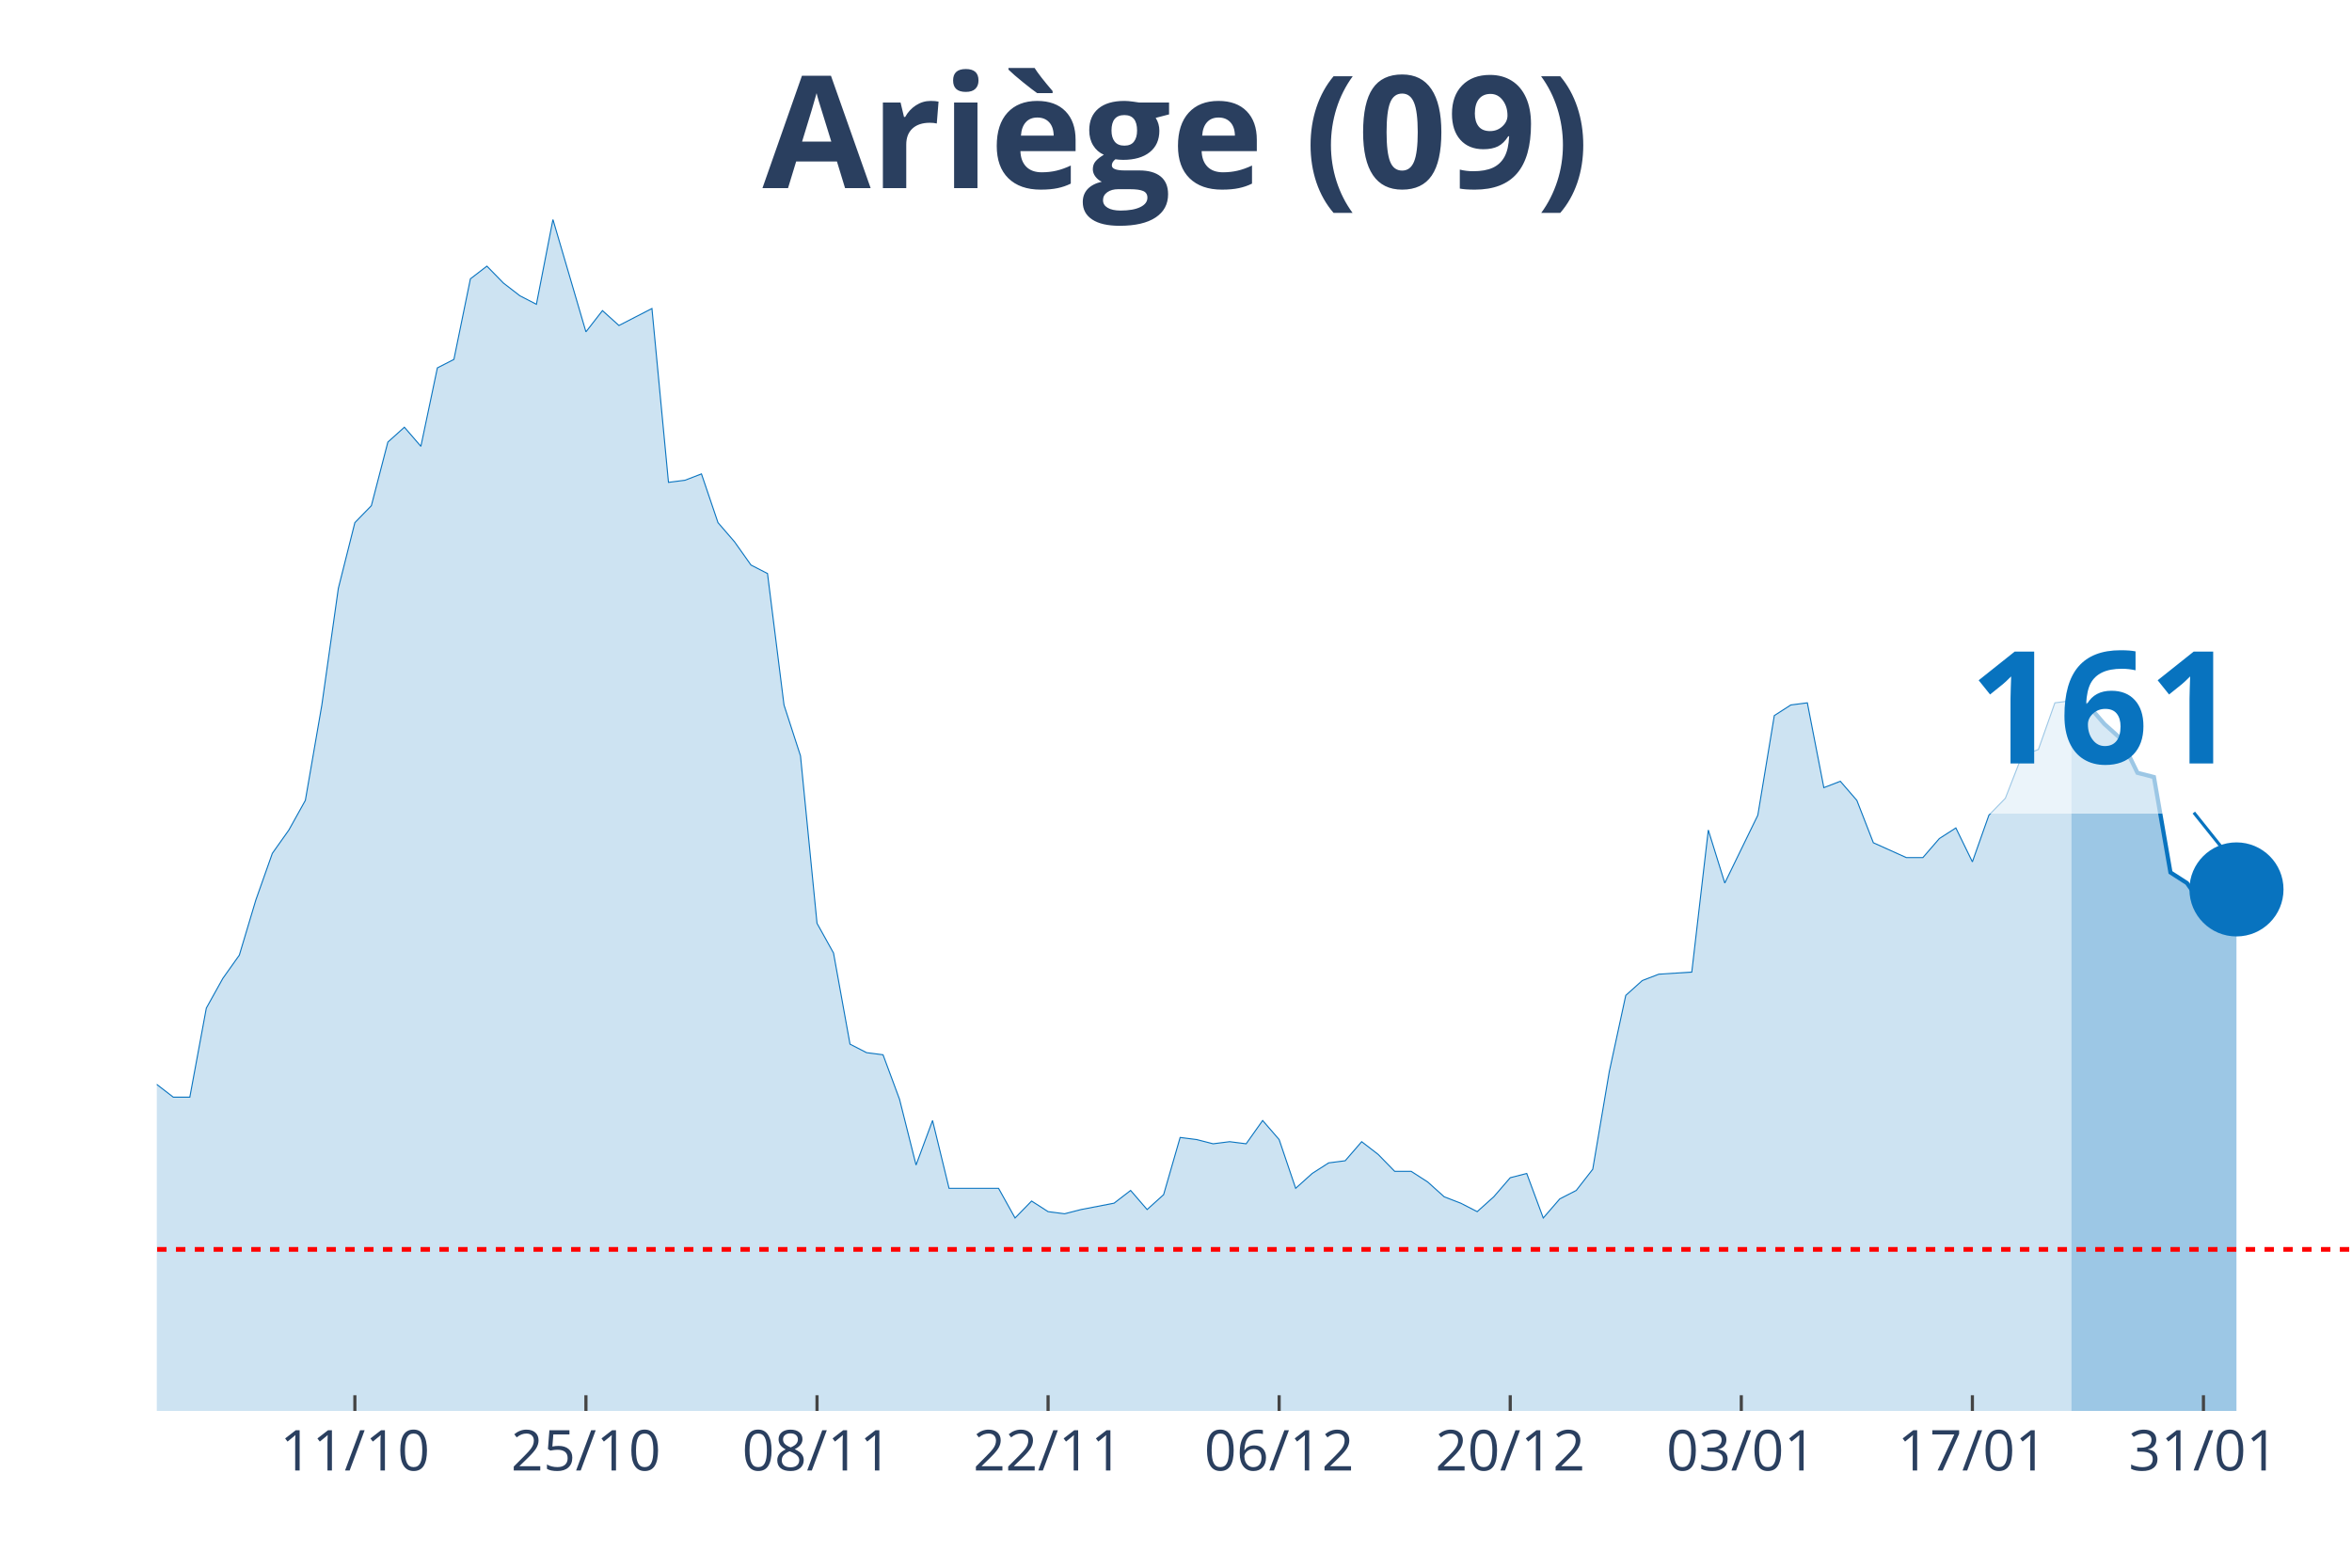
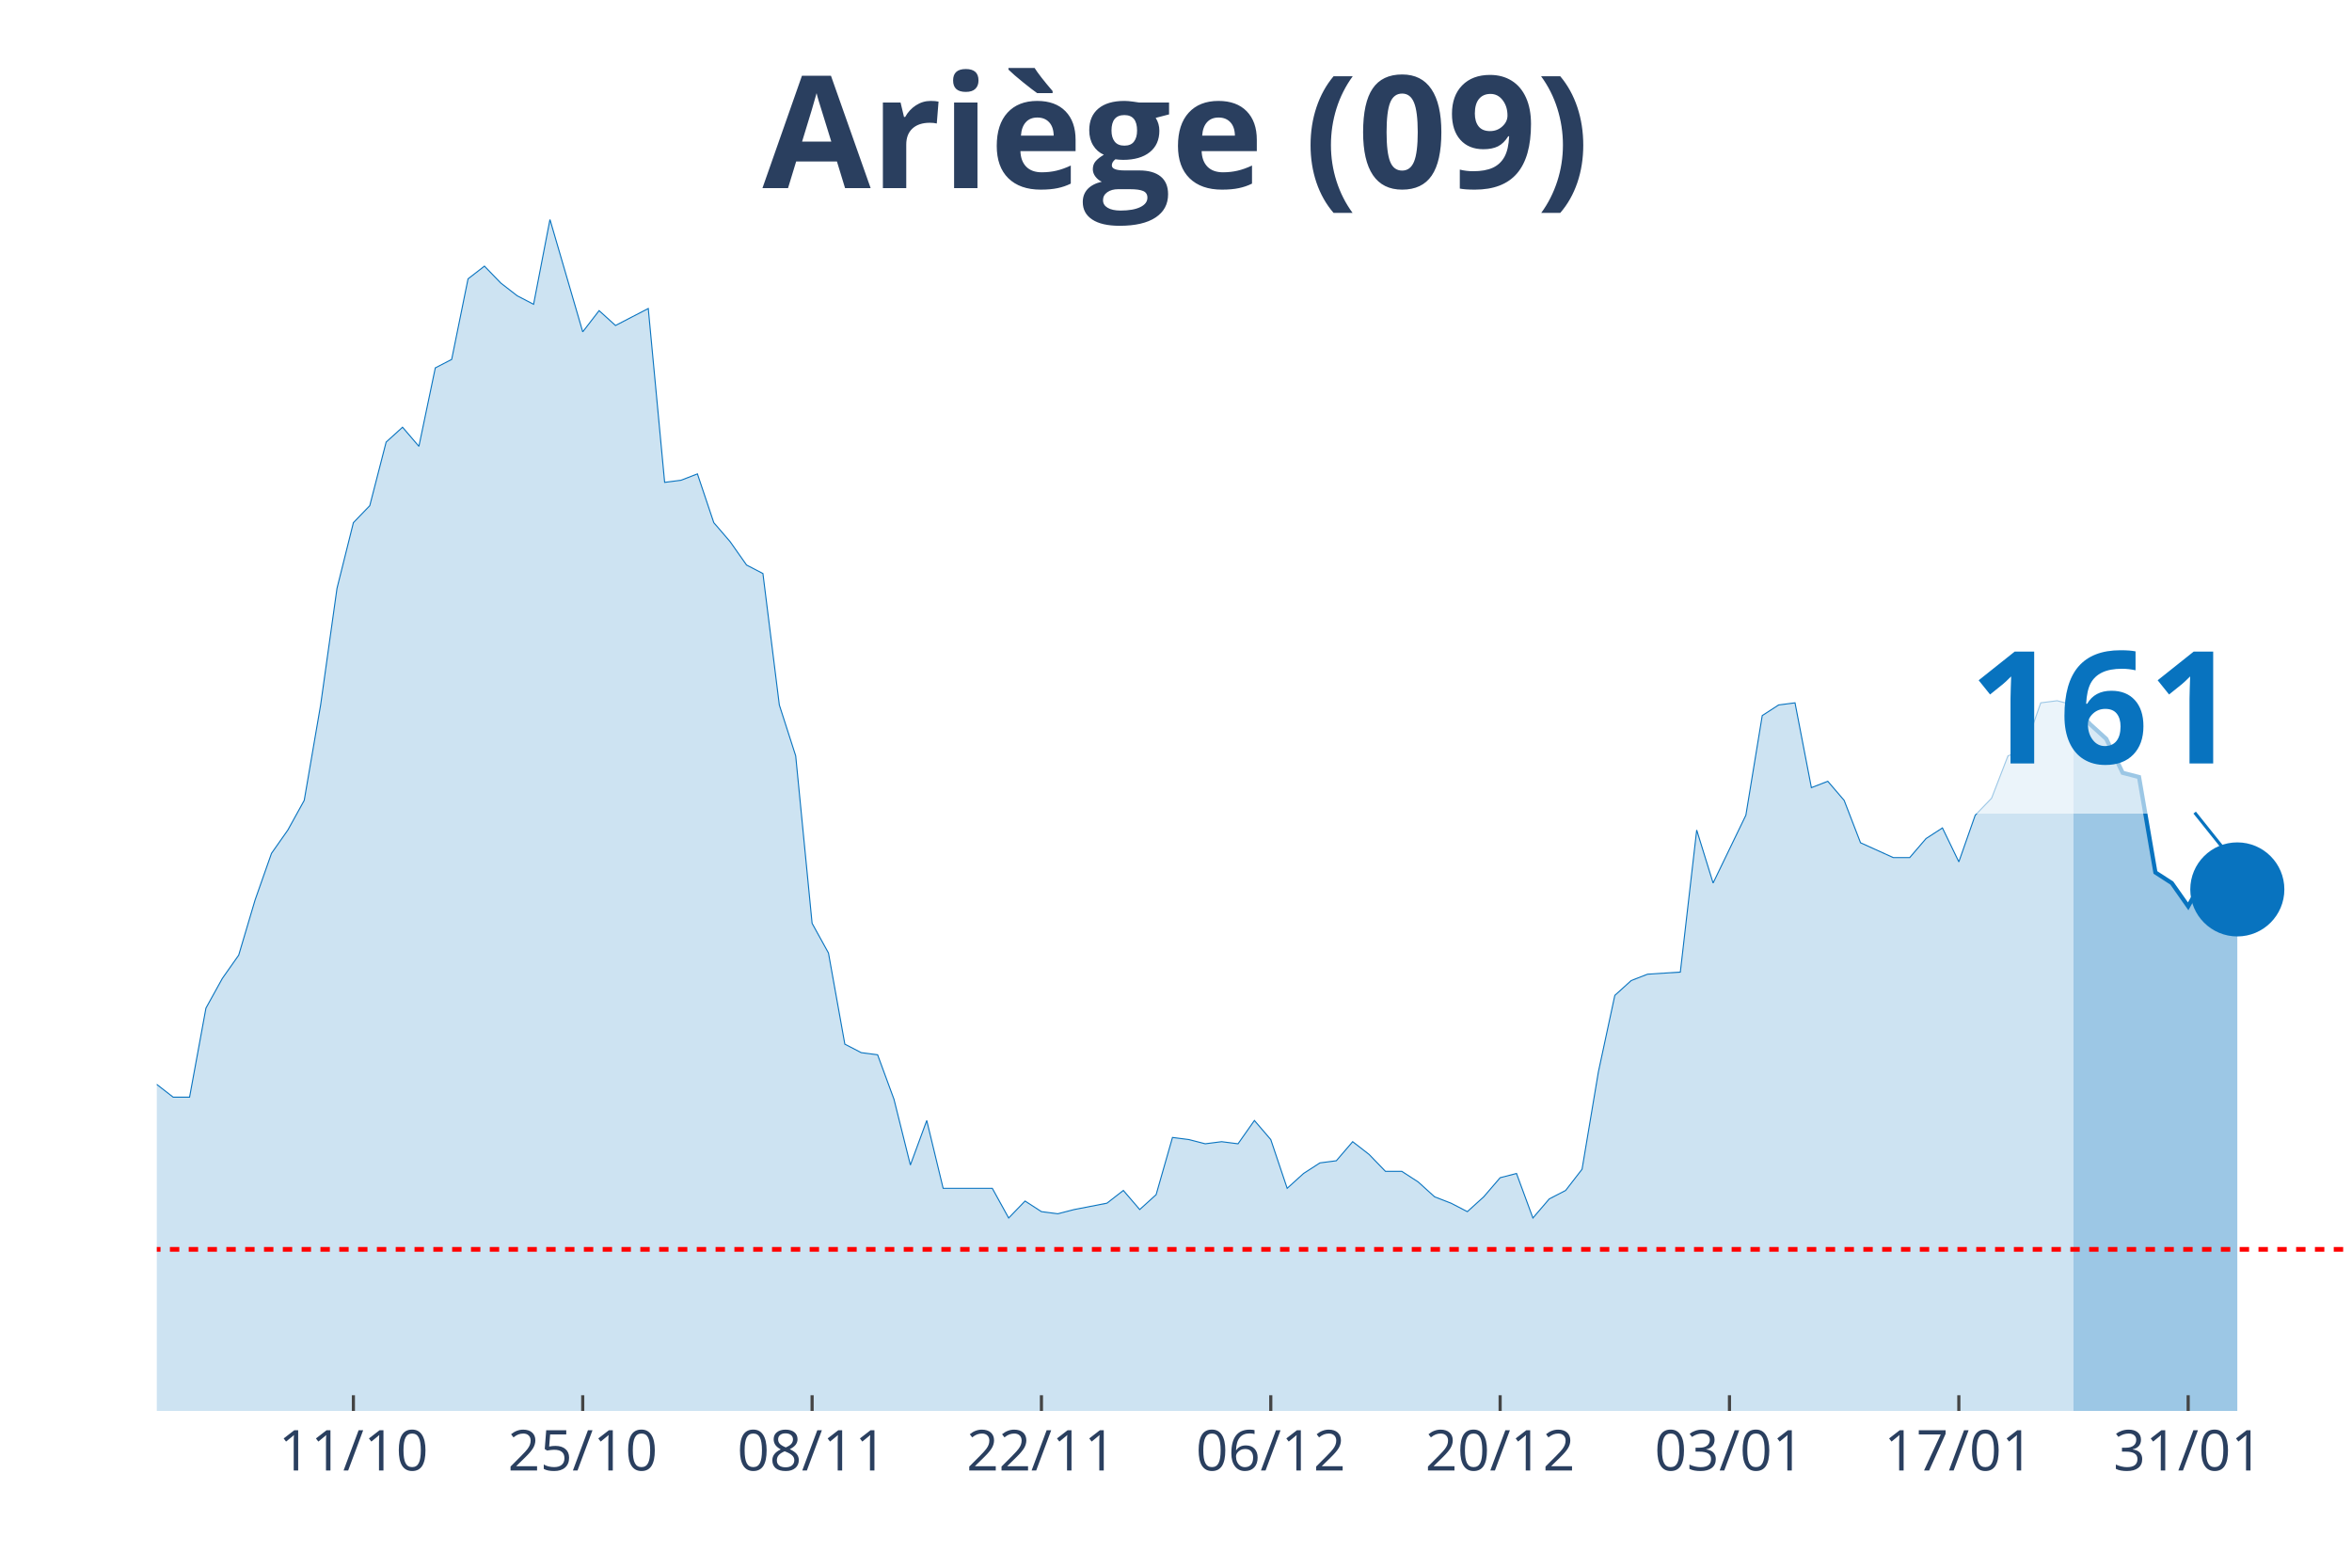
<svg xmlns="http://www.w3.org/2000/svg" class="main-svg" width="1125" height="750" style="" viewBox="0 0 750 500">
  <rect x="0" y="0" width="750" height="500" style="fill: rgb(0, 0, 0); fill-opacity: 0;" />
-   <defs id="defs-818bb4">
+   <defs id="defs-4b9eb3">
    <g class="clips">
-       <clipPath id="clip818bb4xyplot" class="plotclip">
+       <clipPath id="clip4b9eb3xyplot" class="plotclip">
        <rect width="700" height="380" />
      </clipPath>
-       <clipPath class="axesclip" id="clip818bb4x">
+       <clipPath class="axesclip" id="clip4b9eb3x">
        <rect x="50" y="0" width="700" height="500" />
      </clipPath>
-       <clipPath class="axesclip" id="clip818bb4y">
+       <clipPath class="axesclip" id="clip4b9eb3y">
        <rect x="0" y="70" width="750" height="380" />
      </clipPath>
-       <clipPath class="axesclip" id="clip818bb4xy">
+       <clipPath class="axesclip" id="clip4b9eb3xy">
        <rect x="50" y="70" width="700" height="380" />
      </clipPath>
    </g>
    <g class="gradients" />
  </defs>
  <g class="bglayer">
    <rect class="bg" x="50" y="70" width="700" height="380" style="fill: rgb(0, 0, 0); fill-opacity: 0; stroke-width: 0;" />
  </g>
  <g class="layer-below">
    <g class="imagelayer" />
    <g class="shapelayer" />
  </g>
  <g class="cartesianlayer">
    <g class="subplot xy">
      <g class="layer-subplot">
        <g class="shapelayer" />
        <g class="imagelayer" />
      </g>
      <g class="gridlayer">
        <g class="x">
-           <path class="xgrid crisp" transform="translate(113.16,0)" d="M0,70v380" style="stroke: rgb(255, 255, 255); stroke-opacity: 1; stroke-width: 1px;" />
-           <path class="xgrid crisp" transform="translate(186.84,0)" d="M0,70v380" style="stroke: rgb(255, 255, 255); stroke-opacity: 1; stroke-width: 1px;" />
-           <path class="xgrid crisp" transform="translate(260.53,0)" d="M0,70v380" style="stroke: rgb(255, 255, 255); stroke-opacity: 1; stroke-width: 1px;" />
-           <path class="xgrid crisp" transform="translate(334.21,0)" d="M0,70v380" style="stroke: rgb(255, 255, 255); stroke-opacity: 1; stroke-width: 1px;" />
-           <path class="xgrid crisp" transform="translate(407.89,0)" d="M0,70v380" style="stroke: rgb(255, 255, 255); stroke-opacity: 1; stroke-width: 1px;" />
-           <path class="xgrid crisp" transform="translate(481.58,0)" d="M0,70v380" style="stroke: rgb(255, 255, 255); stroke-opacity: 1; stroke-width: 1px;" />
-           <path class="xgrid crisp" transform="translate(555.26,0)" d="M0,70v380" style="stroke: rgb(255, 255, 255); stroke-opacity: 1; stroke-width: 1px;" />
-           <path class="xgrid crisp" transform="translate(628.95,0)" d="M0,70v380" style="stroke: rgb(255, 255, 255); stroke-opacity: 1; stroke-width: 1px;" />
-           <path class="xgrid crisp" transform="translate(702.63,0)" d="M0,70v380" style="stroke: rgb(255, 255, 255); stroke-opacity: 1; stroke-width: 1px;" />
+           <path class="xgrid crisp" transform="translate(112.69,0)" d="M0,70v380" style="stroke: rgb(255, 255, 255); stroke-opacity: 1; stroke-width: 1px;" />
+           <path class="xgrid crisp" transform="translate(185.82,0)" d="M0,70v380" style="stroke: rgb(255, 255, 255); stroke-opacity: 1; stroke-width: 1px;" />
+           <path class="xgrid crisp" transform="translate(258.96,0)" d="M0,70v380" style="stroke: rgb(255, 255, 255); stroke-opacity: 1; stroke-width: 1px;" />
+           <path class="xgrid crisp" transform="translate(332.09,0)" d="M0,70v380" style="stroke: rgb(255, 255, 255); stroke-opacity: 1; stroke-width: 1px;" />
+           <path class="xgrid crisp" transform="translate(405.22,0)" d="M0,70v380" style="stroke: rgb(255, 255, 255); stroke-opacity: 1; stroke-width: 1px;" />
+           <path class="xgrid crisp" transform="translate(478.36,0)" d="M0,70v380" style="stroke: rgb(255, 255, 255); stroke-opacity: 1; stroke-width: 1px;" />
+           <path class="xgrid crisp" transform="translate(551.49,0)" d="M0,70v380" style="stroke: rgb(255, 255, 255); stroke-opacity: 1; stroke-width: 1px;" />
+           <path class="xgrid crisp" transform="translate(624.63,0)" d="M0,70v380" style="stroke: rgb(255, 255, 255); stroke-opacity: 1; stroke-width: 1px;" />
+           <path class="xgrid crisp" transform="translate(697.76,0)" d="M0,70v380" style="stroke: rgb(255, 255, 255); stroke-opacity: 1; stroke-width: 1px;" />
        </g>
        <g class="y" />
      </g>
      <g class="zerolinelayer" />
      <path class="xlines-below" />
      <path class="ylines-below" />
      <g class="overlines-below" />
      <g class="xaxislayer-below" />
      <g class="yaxislayer-below" />
      <g class="overaxes-below" />
-       <g class="plot" transform="translate(50, 70)" clip-path="url('#clip818bb4xyplot')">
+       <g class="plot" transform="translate(50, 70)" clip-path="url('#clip4b9eb3xyplot')">
        <g class="scatterlayer mlayer">
-           <g class="trace scatter trace8e1804" style="stroke-miterlimit: 2;">
+           <g class="trace scatter traceb4e316" style="stroke-miterlimit: 2;">
            <g class="fills">
              <g>
-                 <path class="js-fill" d="M610.53,380L-715.79,380L-715.79,379.32L-652.63,380L-647.37,380L-326.32,375.94L-321.05,375.27L-300,373.91L-294.74,374.59L-278.95,377.97L-273.68,375.94L-247.37,375.27L-242.11,371.21L-226.32,364.45L-221.05,360.39L-210.53,359.04L-205.26,356.33L-178.95,352.28L-173.68,353.63L-168.42,354.31L-163.16,350.25L-157.89,348.22L-152.63,340.78L-147.37,342.14L-142.11,338.08L-131.58,336.73L-126.32,331.32L-121.05,331.99L-115.79,339.43L-110.53,337.4L-105.26,340.78L-100,340.78L-94.74,331.99L-89.47,329.29L-84.21,318.47L-78.95,300.21L-73.68,289.4L-68.42,283.31L-63.16,282.63L-57.89,271.81L-52.63,266.41L-47.37,269.79L-42.11,267.76L-36.84,270.46L-31.58,271.14L-26.32,271.81L-21.05,277.22L-15.79,284.66L-10.53,283.31L-5.26,283.99L0,275.87L5.26,279.93L10.53,279.93L15.79,251.53L21.05,242.06L26.32,234.63L31.58,217.05L36.84,202.17L42.11,194.73L47.37,185.27L52.63,154.84L57.89,117.65L63.16,96.69L68.42,91.28L73.68,71L78.95,66.26L84.21,72.35L89.47,47.33L94.74,44.63L100,18.93L105.26,14.88L110.53,20.28L115.79,24.34L121.05,27.05L126.32,0L136.84,35.84L142.11,29.07L147.37,33.81L152.63,31.1L157.89,28.4L163.16,83.84L168.42,83.17L173.68,81.14L178.95,96.69L184.21,102.78L189.47,110.21L194.74,112.92L200,154.84L205.26,171.07L210.53,224.48L215.79,233.95L221.05,263.02L226.32,265.73L231.58,266.41L236.84,280.6L242.11,301.57L247.37,287.37L252.63,309L257.89,309L268.42,309L273.68,318.47L278.95,313.06L284.21,316.44L289.47,317.12L294.74,315.77L305.26,313.74L310.53,309.68L315.79,315.77L321.05,311.03L326.32,292.78L331.58,293.45L336.84,294.8L342.11,294.13L347.37,294.8L352.63,287.37L357.89,293.45L363.16,309L368.42,304.27L373.68,300.89L378.95,300.21L384.21,294.13L389.47,298.19L394.74,303.59L400,303.59L405.26,306.98L410.53,311.71L415.79,313.74L421.05,316.44L426.32,311.71L431.58,305.62L436.84,304.27L442.11,318.47L447.37,312.38L452.63,309.68L457.89,302.92L463.16,271.81L468.42,247.47L473.68,242.74L478.95,240.71L489.47,240.04L494.74,194.73L500,211.64L505.26,200.82L510.53,190L515.79,158.22L521.05,154.84L526.32,154.16L531.58,181.21L536.84,179.18L542.11,185.27L547.37,198.79L557.89,203.52L563.16,203.52L568.42,197.44L573.68,194.06L578.95,204.88L584.21,190L589.47,184.59L594.74,171.07L600,169.04L605.26,154.16L610.53,153.49" style="fill: rgb(8, 115, 191); fill-opacity: 0.2; stroke-width: 0;" />
+                 <path class="js-fill" d="M611.19,380L-710.45,380L-710.45,379.32L-647.76,380L-642.54,380L-323.88,375.94L-318.66,375.27L-302.99,373.91L-297.76,373.91L-271.64,375.94L-266.42,375.27L-245.52,375.27L-240.3,371.21L-224.63,364.45L-219.4,360.39L-208.96,359.04L-203.73,356.33L-177.61,352.28L-172.39,353.63L-167.16,354.31L-161.94,350.25L-156.72,348.22L-151.49,340.78L-146.27,342.14L-141.04,338.08L-130.6,336.73L-125.37,331.32L-120.15,331.99L-114.93,339.43L-109.7,337.4L-104.48,340.78L-99.25,340.78L-94.03,331.99L-88.81,329.29L-83.58,318.47L-78.36,300.21L-73.13,289.4L-67.91,283.31L-62.69,282.63L-57.46,271.81L-52.24,266.41L-47.01,269.79L-41.79,267.76L-36.57,270.46L-31.34,271.14L-26.12,271.81L-20.9,277.22L-15.67,284.66L-10.45,283.31L-5.22,283.99L0,275.87L5.22,279.93L10.45,279.93L15.67,251.53L20.9,242.06L26.12,234.63L31.34,217.05L36.57,202.17L41.79,194.73L47.01,185.27L52.24,154.84L57.46,117.65L62.69,96.69L67.91,91.28L73.13,71L78.36,66.26L83.58,72.35L88.81,47.33L94.03,44.63L99.25,18.93L104.48,14.88L109.7,20.28L114.93,24.34L120.15,27.05L125.37,0L135.82,35.84L141.04,29.07L146.27,33.81L151.49,31.1L156.72,28.4L161.94,83.84L167.16,83.17L172.39,81.14L177.61,96.69L182.84,102.78L188.06,110.21L193.28,112.92L198.51,154.84L203.73,171.07L208.96,224.48L214.18,233.95L219.4,263.02L224.63,265.73L229.85,266.41L235.07,280.6L240.3,301.57L245.52,287.37L250.75,309L255.97,309L266.42,309L271.64,318.47L276.87,313.06L282.09,316.44L287.31,317.12L292.54,315.77L302.99,313.74L308.21,309.68L313.43,315.77L318.66,311.03L323.88,292.78L329.1,293.45L334.33,294.8L339.55,294.13L344.78,294.8L350,287.37L355.22,293.45L360.45,309L365.67,304.27L370.9,300.89L376.12,300.21L381.34,294.13L386.57,298.19L391.79,303.59L397.01,303.59L402.24,306.98L407.46,311.71L412.69,313.74L417.91,316.44L423.13,311.71L428.36,305.62L433.58,304.27L438.81,318.47L444.03,312.38L449.25,309.68L454.48,302.92L459.7,271.81L464.93,247.47L470.15,242.74L475.37,240.71L485.82,240.04L491.04,194.73L496.27,211.64L501.49,200.82L506.72,190L511.94,158.22L517.16,154.84L522.39,154.16L527.61,181.21L532.84,179.18L538.06,185.27L543.28,198.79L553.73,203.52L558.96,203.52L564.18,197.44L569.4,194.06L574.63,204.88L579.85,190L585.07,184.59L590.3,171.07L595.52,169.04L600.75,154.16L605.97,153.49L611.19,154.84" style="fill: rgb(8, 115, 191); fill-opacity: 0.2; stroke-width: 0;" />
              </g>
            </g>
            <g class="errorbars" />
            <g class="lines">
-               <path class="js-line" d="M-715.79,379.32L-652.63,380L-647.37,380L-326.32,375.94L-321.05,375.27L-300,373.91L-294.74,374.59L-278.95,377.97L-273.68,375.94L-247.37,375.27L-242.11,371.21L-226.32,364.45L-221.05,360.39L-210.53,359.04L-205.26,356.33L-178.95,352.28L-173.68,353.63L-168.42,354.31L-163.16,350.25L-157.89,348.22L-152.63,340.78L-147.37,342.14L-142.11,338.08L-131.58,336.73L-126.32,331.32L-121.05,331.99L-115.79,339.43L-110.53,337.4L-105.26,340.78L-100,340.78L-94.74,331.99L-89.47,329.29L-84.21,318.47L-78.95,300.21L-73.68,289.4L-68.42,283.31L-63.16,282.63L-57.89,271.81L-52.63,266.41L-47.37,269.79L-42.11,267.76L-36.84,270.46L-31.58,271.14L-26.32,271.81L-21.05,277.22L-15.79,284.66L-10.53,283.31L-5.26,283.99L0,275.87L5.26,279.93L10.53,279.93L15.79,251.53L21.05,242.06L26.32,234.63L31.58,217.05L36.84,202.17L42.11,194.73L47.37,185.27L52.63,154.84L57.89,117.65L63.16,96.69L68.42,91.28L73.68,71L78.95,66.26L84.21,72.35L89.47,47.33L94.74,44.63L100,18.93L105.26,14.88L110.53,20.28L115.79,24.34L121.05,27.05L126.32,0L136.84,35.84L142.11,29.07L147.37,33.81L152.63,31.1L157.89,28.4L163.16,83.84L168.42,83.17L173.68,81.14L178.95,96.69L184.21,102.78L189.47,110.21L194.74,112.92L200,154.84L205.26,171.07L210.53,224.48L215.79,233.95L221.05,263.02L226.32,265.73L231.58,266.41L236.84,280.6L242.11,301.57L247.37,287.37L252.63,309L257.89,309L268.42,309L273.68,318.47L278.95,313.06L284.21,316.44L289.47,317.12L294.74,315.77L305.26,313.74L310.53,309.68L315.79,315.77L321.05,311.03L326.32,292.78L331.58,293.45L336.84,294.8L342.11,294.13L347.37,294.8L352.63,287.37L357.89,293.45L363.16,309L368.42,304.27L373.68,300.89L378.95,300.21L384.21,294.13L389.47,298.19L394.74,303.59L400,303.59L405.26,306.98L410.53,311.71L415.79,313.74L421.05,316.44L426.32,311.71L431.58,305.62L436.84,304.27L442.11,318.47L447.37,312.38L452.63,309.68L457.89,302.92L463.16,271.81L468.42,247.47L473.68,242.74L478.95,240.71L489.47,240.04L494.74,194.73L500,211.64L505.26,200.82L510.53,190L515.79,158.22L521.05,154.84L526.32,154.16L531.58,181.21L536.84,179.18L542.11,185.27L547.37,198.79L557.89,203.52L563.16,203.52L568.42,197.44L573.68,194.06L578.95,204.88L584.21,190L589.47,184.59L594.74,171.07L600,169.04L605.26,154.16L610.53,153.49" style="vector-effect: non-scaling-stroke; fill: none; stroke: rgb(8, 115, 191); stroke-opacity: 1; stroke-width: 0.5px; opacity: 1;" />
+               <path class="js-line" d="M-710.45,379.32L-647.76,380L-642.54,380L-323.88,375.94L-318.66,375.27L-302.99,373.91L-297.76,373.91L-271.64,375.94L-266.42,375.27L-245.52,375.27L-240.3,371.21L-224.63,364.45L-219.4,360.39L-208.96,359.04L-203.73,356.33L-177.61,352.28L-172.39,353.63L-167.16,354.31L-161.94,350.25L-156.72,348.22L-151.49,340.78L-146.27,342.14L-141.04,338.08L-130.6,336.73L-125.37,331.32L-120.15,331.99L-114.93,339.43L-109.7,337.4L-104.48,340.78L-99.25,340.78L-94.03,331.99L-88.81,329.29L-83.58,318.47L-78.36,300.21L-73.13,289.4L-67.91,283.31L-62.69,282.63L-57.46,271.81L-52.24,266.41L-47.01,269.79L-41.79,267.76L-36.57,270.46L-31.34,271.14L-26.12,271.81L-20.9,277.22L-15.67,284.66L-10.45,283.31L-5.22,283.99L0,275.87L5.22,279.93L10.45,279.93L15.67,251.53L20.9,242.06L26.12,234.63L31.34,217.05L36.57,202.17L41.79,194.73L47.01,185.27L52.24,154.84L57.46,117.65L62.69,96.69L67.91,91.28L73.13,71L78.36,66.26L83.58,72.35L88.81,47.33L94.03,44.63L99.25,18.93L104.48,14.88L109.7,20.28L114.93,24.34L120.15,27.05L125.37,0L135.82,35.84L141.04,29.07L146.27,33.81L151.49,31.1L156.72,28.4L161.94,83.84L167.16,83.17L172.39,81.14L177.61,96.69L182.84,102.78L188.06,110.21L193.28,112.92L198.51,154.84L203.73,171.07L208.96,224.48L214.18,233.95L219.4,263.02L224.63,265.73L229.85,266.41L235.07,280.6L240.3,301.57L245.52,287.37L250.75,309L255.97,309L266.42,309L271.64,318.47L276.87,313.06L282.09,316.44L287.31,317.12L292.54,315.77L302.99,313.74L308.21,309.68L313.43,315.77L318.66,311.03L323.88,292.78L329.1,293.45L334.33,294.8L339.55,294.13L344.78,294.8L350,287.37L355.22,293.45L360.45,309L365.67,304.27L370.9,300.89L376.12,300.21L381.34,294.13L386.57,298.19L391.79,303.59L397.01,303.59L402.24,306.98L407.46,311.71L412.69,313.74L417.91,316.44L423.13,311.71L428.36,305.62L433.58,304.27L438.81,318.47L444.03,312.38L449.25,309.68L454.48,302.92L459.7,271.81L464.93,247.47L470.15,242.74L475.37,240.71L485.82,240.04L491.04,194.73L496.27,211.64L501.49,200.82L506.72,190L511.94,158.22L517.16,154.84L522.39,154.16L527.61,181.21L532.84,179.18L538.06,185.27L543.28,198.79L553.73,203.52L558.96,203.52L564.18,197.44L569.4,194.06L574.63,204.88L579.85,190L585.07,184.59L590.3,171.07L595.52,169.04L600.75,154.16L605.97,153.49L611.19,154.84" style="vector-effect: non-scaling-stroke; fill: none; stroke: rgb(8, 115, 191); stroke-opacity: 1; stroke-width: 0.5px; opacity: 1;" />
            </g>
            <g class="points" />
            <g class="text" />
          </g>
-           <g class="trace scatter trace9dec64" style="stroke-miterlimit: 2;">
+           <g class="trace scatter tracebce4c5" style="stroke-miterlimit: 2;">
            <g class="fills">
              <g>
-                 <path class="js-fill" d="M663.16,380L610.53,380L610.53,153.49L615.79,154.84L621.05,160.93L626.32,165.66L631.58,176.48L636.84,177.83L642.11,208.26L647.37,211.64L652.63,219.07L657.89,209.61L663.16,213.67" style="fill: rgb(8, 115, 191); fill-opacity: 0.4; stroke-width: 0;" />
+                 <path class="js-fill" d="M663.43,380L611.19,380L611.19,154.84L616.42,160.93L621.64,165.66L626.87,176.48L632.09,177.83L637.31,208.26L642.54,211.64L647.76,219.07L652.99,209.61L658.21,212.99L663.43,213.67" style="fill: rgb(8, 115, 191); fill-opacity: 0.4; stroke-width: 0;" />
              </g>
            </g>
            <g class="errorbars" />
            <g class="lines">
-               <path class="js-line" d="M610.53,153.49L615.79,154.84L621.05,160.93L626.32,165.66L631.58,176.48L636.84,177.83L642.11,208.26L647.37,211.64L652.63,219.07L657.89,209.61L663.16,213.67" style="vector-effect: non-scaling-stroke; fill: none; stroke: rgb(8, 115, 191); stroke-opacity: 1; stroke-width: 2px; opacity: 1;" />
+               <path class="js-line" d="M611.19,154.84L616.42,160.93L621.64,165.66L626.87,176.48L632.09,177.83L637.31,208.26L642.54,211.64L647.76,219.07L652.99,209.61L658.21,212.99L663.43,213.67" style="vector-effect: non-scaling-stroke; fill: none; stroke: rgb(8, 115, 191); stroke-opacity: 1; stroke-width: 2px; opacity: 1;" />
            </g>
            <g class="points" />
            <g class="text" />
          </g>
-           <g class="trace scatter trace16bc2a" style="stroke-miterlimit: 2; opacity: 1;">
+           <g class="trace scatter tracefae965" style="stroke-miterlimit: 2; opacity: 1;">
            <g class="fills" />
            <g class="errorbars" />
            <g class="lines" />
            <g class="points">
-               <path class="point" transform="translate(663.16,213.67)" d="M15,0A15,15 0 1,1 0,-15A15,15 0 0,1 15,0Z" style="opacity: 1; stroke-width: 0px; fill: rgb(8, 115, 191); fill-opacity: 1;" />
+               <path class="point" transform="translate(663.43,213.67)" d="M15,0A15,15 0 1,1 0,-15A15,15 0 0,1 15,0Z" style="opacity: 1; stroke-width: 0px; fill: rgb(8, 115, 191); fill-opacity: 1;" />
            </g>
            <g class="text" />
          </g>
        </g>
      </g>
      <g class="overplot" />
      <path class="xlines-above crisp" style="fill: none; stroke-width: 1px; stroke: rgb(0, 0, 0); stroke-opacity: 0;" d="" />
      <path class="ylines-above crisp" style="fill: none;" d="M0,0" />
      <g class="overlines-above" />
      <g class="xaxislayer-above">
-         <path class="xtick ticks crisp" d="M0,450v-5" transform="translate(113.16,0)" style="stroke: rgb(68, 68, 68); stroke-opacity: 1; stroke-width: 1px;" />
-         <path class="xtick ticks crisp" d="M0,450v-5" transform="translate(186.84,0)" style="stroke: rgb(68, 68, 68); stroke-opacity: 1; stroke-width: 1px;" />
-         <path class="xtick ticks crisp" d="M0,450v-5" transform="translate(260.53,0)" style="stroke: rgb(68, 68, 68); stroke-opacity: 1; stroke-width: 1px;" />
-         <path class="xtick ticks crisp" d="M0,450v-5" transform="translate(334.21,0)" style="stroke: rgb(68, 68, 68); stroke-opacity: 1; stroke-width: 1px;" />
-         <path class="xtick ticks crisp" d="M0,450v-5" transform="translate(407.89,0)" style="stroke: rgb(68, 68, 68); stroke-opacity: 1; stroke-width: 1px;" />
-         <path class="xtick ticks crisp" d="M0,450v-5" transform="translate(481.58,0)" style="stroke: rgb(68, 68, 68); stroke-opacity: 1; stroke-width: 1px;" />
-         <path class="xtick ticks crisp" d="M0,450v-5" transform="translate(555.26,0)" style="stroke: rgb(68, 68, 68); stroke-opacity: 1; stroke-width: 1px;" />
-         <path class="xtick ticks crisp" d="M0,450v-5" transform="translate(628.95,0)" style="stroke: rgb(68, 68, 68); stroke-opacity: 1; stroke-width: 1px;" />
-         <path class="xtick ticks crisp" d="M0,450v-5" transform="translate(702.63,0)" style="stroke: rgb(68, 68, 68); stroke-opacity: 1; stroke-width: 1px;" />
+         <path class="xtick ticks crisp" d="M0,450v-5" transform="translate(112.69,0)" style="stroke: rgb(68, 68, 68); stroke-opacity: 1; stroke-width: 1px;" />
+         <path class="xtick ticks crisp" d="M0,450v-5" transform="translate(185.82,0)" style="stroke: rgb(68, 68, 68); stroke-opacity: 1; stroke-width: 1px;" />
+         <path class="xtick ticks crisp" d="M0,450v-5" transform="translate(258.96,0)" style="stroke: rgb(68, 68, 68); stroke-opacity: 1; stroke-width: 1px;" />
+         <path class="xtick ticks crisp" d="M0,450v-5" transform="translate(332.09,0)" style="stroke: rgb(68, 68, 68); stroke-opacity: 1; stroke-width: 1px;" />
+         <path class="xtick ticks crisp" d="M0,450v-5" transform="translate(405.22,0)" style="stroke: rgb(68, 68, 68); stroke-opacity: 1; stroke-width: 1px;" />
+         <path class="xtick ticks crisp" d="M0,450v-5" transform="translate(478.36,0)" style="stroke: rgb(68, 68, 68); stroke-opacity: 1; stroke-width: 1px;" />
+         <path class="xtick ticks crisp" d="M0,450v-5" transform="translate(551.49,0)" style="stroke: rgb(68, 68, 68); stroke-opacity: 1; stroke-width: 1px;" />
+         <path class="xtick ticks crisp" d="M0,450v-5" transform="translate(624.63,0)" style="stroke: rgb(68, 68, 68); stroke-opacity: 1; stroke-width: 1px;" />
+         <path class="xtick ticks crisp" d="M0,450v-5" transform="translate(697.76,0)" style="stroke: rgb(68, 68, 68); stroke-opacity: 1; stroke-width: 1px;" />
        <g class="xtick">
-           <text text-anchor="middle" x="0" y="469" transform="translate(113.16,0)" style="font-family: 'Open Sans', verdana, arial, sans-serif; font-size: 18px; fill: rgb(42, 63, 95); fill-opacity: 1; white-space: pre;">11/10</text>
+           <text text-anchor="middle" x="0" y="469" transform="translate(112.69,0)" style="font-family: 'Open Sans', verdana, arial, sans-serif; font-size: 18px; fill: rgb(42, 63, 95); fill-opacity: 1; white-space: pre;">11/10</text>
        </g>
        <g class="xtick">
-           <text text-anchor="middle" x="0" y="469" transform="translate(186.84,0)" style="font-family: 'Open Sans', verdana, arial, sans-serif; font-size: 18px; fill: rgb(42, 63, 95); fill-opacity: 1; white-space: pre;">25/10</text>
+           <text text-anchor="middle" x="0" y="469" transform="translate(185.82,0)" style="font-family: 'Open Sans', verdana, arial, sans-serif; font-size: 18px; fill: rgb(42, 63, 95); fill-opacity: 1; white-space: pre;">25/10</text>
        </g>
        <g class="xtick">
-           <text text-anchor="middle" x="0" y="469" transform="translate(260.53,0)" style="font-family: 'Open Sans', verdana, arial, sans-serif; font-size: 18px; fill: rgb(42, 63, 95); fill-opacity: 1; white-space: pre;">08/11</text>
+           <text text-anchor="middle" x="0" y="469" transform="translate(258.96,0)" style="font-family: 'Open Sans', verdana, arial, sans-serif; font-size: 18px; fill: rgb(42, 63, 95); fill-opacity: 1; white-space: pre;">08/11</text>
        </g>
        <g class="xtick">
-           <text text-anchor="middle" x="0" y="469" transform="translate(334.21,0)" style="font-family: 'Open Sans', verdana, arial, sans-serif; font-size: 18px; fill: rgb(42, 63, 95); fill-opacity: 1; white-space: pre;">22/11</text>
+           <text text-anchor="middle" x="0" y="469" transform="translate(332.09,0)" style="font-family: 'Open Sans', verdana, arial, sans-serif; font-size: 18px; fill: rgb(42, 63, 95); fill-opacity: 1; white-space: pre;">22/11</text>
        </g>
        <g class="xtick">
-           <text text-anchor="middle" x="0" y="469" transform="translate(407.89,0)" style="font-family: 'Open Sans', verdana, arial, sans-serif; font-size: 18px; fill: rgb(42, 63, 95); fill-opacity: 1; white-space: pre;">06/12</text>
+           <text text-anchor="middle" x="0" y="469" transform="translate(405.22,0)" style="font-family: 'Open Sans', verdana, arial, sans-serif; font-size: 18px; fill: rgb(42, 63, 95); fill-opacity: 1; white-space: pre;">06/12</text>
        </g>
        <g class="xtick">
-           <text text-anchor="middle" x="0" y="469" transform="translate(481.58,0)" style="font-family: 'Open Sans', verdana, arial, sans-serif; font-size: 18px; fill: rgb(42, 63, 95); fill-opacity: 1; white-space: pre;">20/12</text>
+           <text text-anchor="middle" x="0" y="469" transform="translate(478.36,0)" style="font-family: 'Open Sans', verdana, arial, sans-serif; font-size: 18px; fill: rgb(42, 63, 95); fill-opacity: 1; white-space: pre;">20/12</text>
        </g>
        <g class="xtick">
-           <text text-anchor="middle" x="0" y="469" transform="translate(555.26,0)" style="font-family: 'Open Sans', verdana, arial, sans-serif; font-size: 18px; fill: rgb(42, 63, 95); fill-opacity: 1; white-space: pre;">03/01</text>
+           <text text-anchor="middle" x="0" y="469" transform="translate(551.49,0)" style="font-family: 'Open Sans', verdana, arial, sans-serif; font-size: 18px; fill: rgb(42, 63, 95); fill-opacity: 1; white-space: pre;">03/01</text>
        </g>
        <g class="xtick">
-           <text text-anchor="middle" x="0" y="469" transform="translate(628.95,0)" style="font-family: 'Open Sans', verdana, arial, sans-serif; font-size: 18px; fill: rgb(42, 63, 95); fill-opacity: 1; white-space: pre;">17/01</text>
+           <text text-anchor="middle" x="0" y="469" transform="translate(624.63,0)" style="font-family: 'Open Sans', verdana, arial, sans-serif; font-size: 18px; fill: rgb(42, 63, 95); fill-opacity: 1; white-space: pre;">17/01</text>
        </g>
        <g class="xtick">
-           <text text-anchor="middle" x="0" y="469" transform="translate(702.63,0)" style="font-family: 'Open Sans', verdana, arial, sans-serif; font-size: 18px; fill: rgb(42, 63, 95); fill-opacity: 1; white-space: pre;">31/01</text>
+           <text text-anchor="middle" x="0" y="469" transform="translate(697.76,0)" style="font-family: 'Open Sans', verdana, arial, sans-serif; font-size: 18px; fill: rgb(42, 63, 95); fill-opacity: 1; white-space: pre;">31/01</text>
        </g>
      </g>
      <g class="yaxislayer-above" />
      <g class="overaxes-above" />
    </g>
  </g>
  <g class="polarlayer" />
  <g class="ternarylayer" />
  <g class="geolayer" />
  <g class="funnelarealayer" />
  <g class="pielayer" />
  <g class="treemaplayer" />
  <g class="sunburstlayer" />
  <g class="glimages" />
-   <defs id="topdefs-818bb4">
+   <defs id="topdefs-4b9eb3">
    <g class="clips" />
  </defs>
  <g class="layer-above">
    <g class="imagelayer" />
    <g class="shapelayer">
-       <path data-index="0" fill-rule="evenodd" d="M-2907.89,398.48L939.47,398.48" clip-path="url('#clip818bb4xy')" style="opacity: 1; stroke: rgb(255, 0, 0); stroke-opacity: 1; fill: rgb(0, 0, 0); fill-opacity: 0; stroke-dasharray: 3px, 3px; stroke-width: 1.5px;" />
+       <path data-index="0" fill-rule="evenodd" d="M-2885.82,398.48L932.84,398.48" clip-path="url('#clip4b9eb3xy')" style="opacity: 1; stroke: rgb(255, 0, 0); stroke-opacity: 1; fill: rgb(0, 0, 0); fill-opacity: 0; stroke-dasharray: 3px, 3px; stroke-width: 1.5px;" />
    </g>
  </g>
  <g class="infolayer">
    <g class="g-gtitle">
      <text class="gtitle" x="375" y="25" text-anchor="middle" dy="0.7em" style="font-family: 'Open Sans', verdana, arial, sans-serif; font-size: 50px; fill: rgb(42, 63, 95); opacity: 1; font-weight: normal; white-space: pre;">
        <tspan style="font-weight:bold">Ariège (09)</tspan>
      </text>
    </g>
    <g class="g-xtitle" />
    <g class="annotation" data-index="0" style="opacity: 1;">
-       <g class="annotation-text-g" transform="rotate(0,671.16,223.67)">
+       <g class="annotation-text-g" transform="rotate(0,671.43,223.67)">
        <g class="cursor-pointer" transform="translate(613, 188)">
          <rect class="bg" x="0.5" y="0.5" width="115" height="71" style="stroke-width: 1px; stroke: rgb(0, 0, 0); stroke-opacity: 0; fill: rgb(255, 255, 255); fill-opacity: 0.6;" />
          <text class="annotation-text" text-anchor="middle" x="57.812" y="55.5" style="font-family: 'Open Sans', verdana, arial, sans-serif; font-size: 50px; fill: rgb(8, 115, 191); fill-opacity: 1; white-space: pre;">
            <tspan style="font-weight:bold">161 </tspan>
          </text>
        </g>
      </g>
      <g class="annotation-arrow-g" style="opacity: 1;">
-         <path d="M699.56,259.17L711.16,273.67" style="stroke-width: 1px; stroke: rgb(8, 115, 191); stroke-opacity: 1; stroke-dasharray: 0px, 0px, 18.569px, 18.569px;" />
+         <path d="M699.83,259.17L711.43,273.67" style="stroke-width: 1px; stroke: rgb(8, 115, 191); stroke-opacity: 1; stroke-dasharray: 0px, 0px, 18.569px, 18.569px;" />
      </g>
    </g>
  </g>
</svg>
